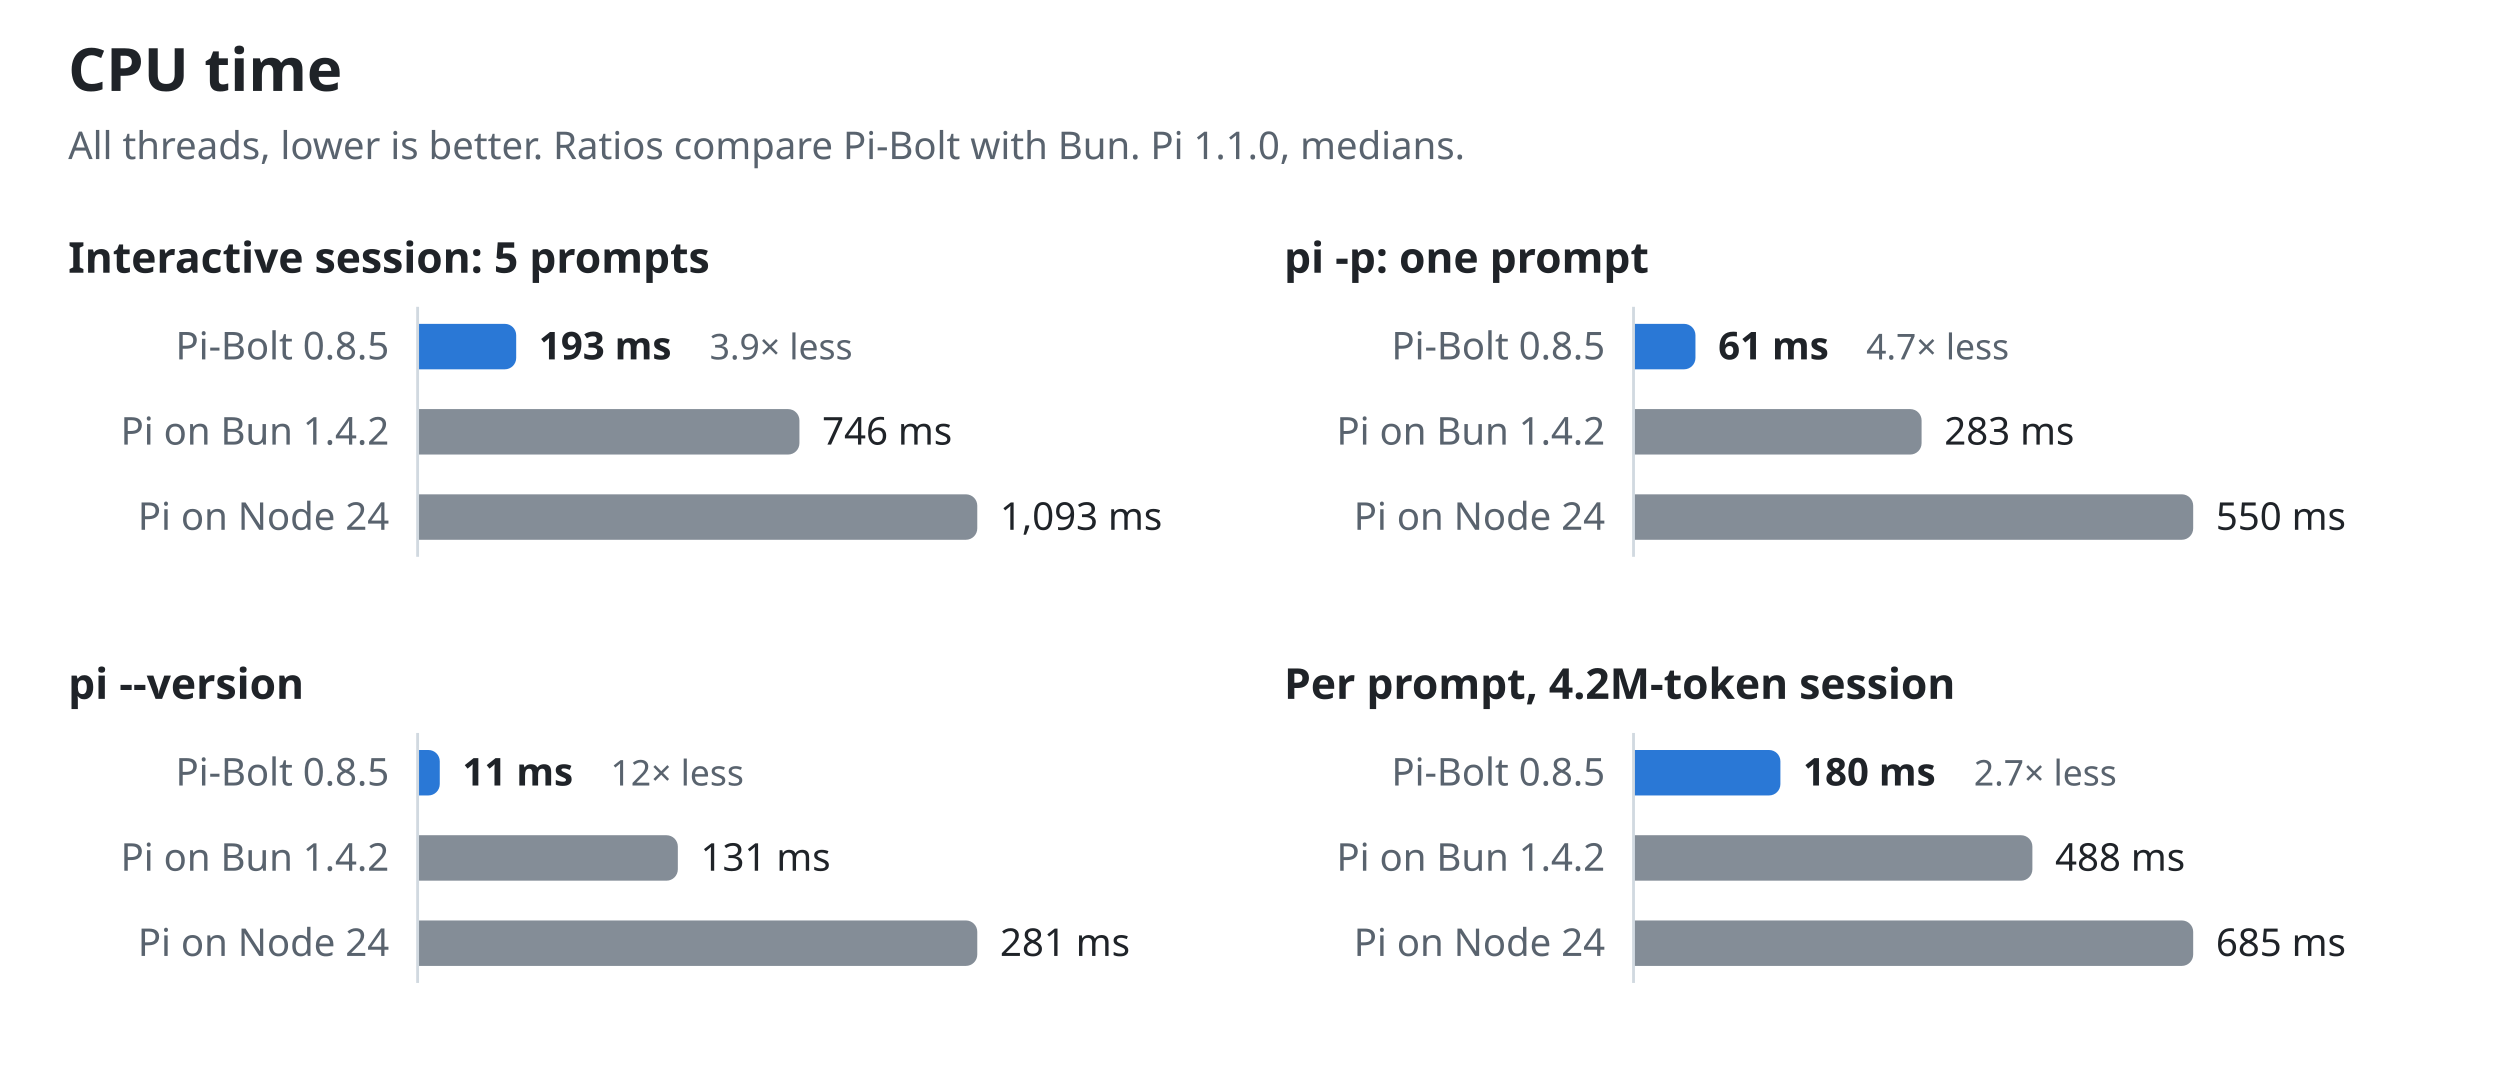
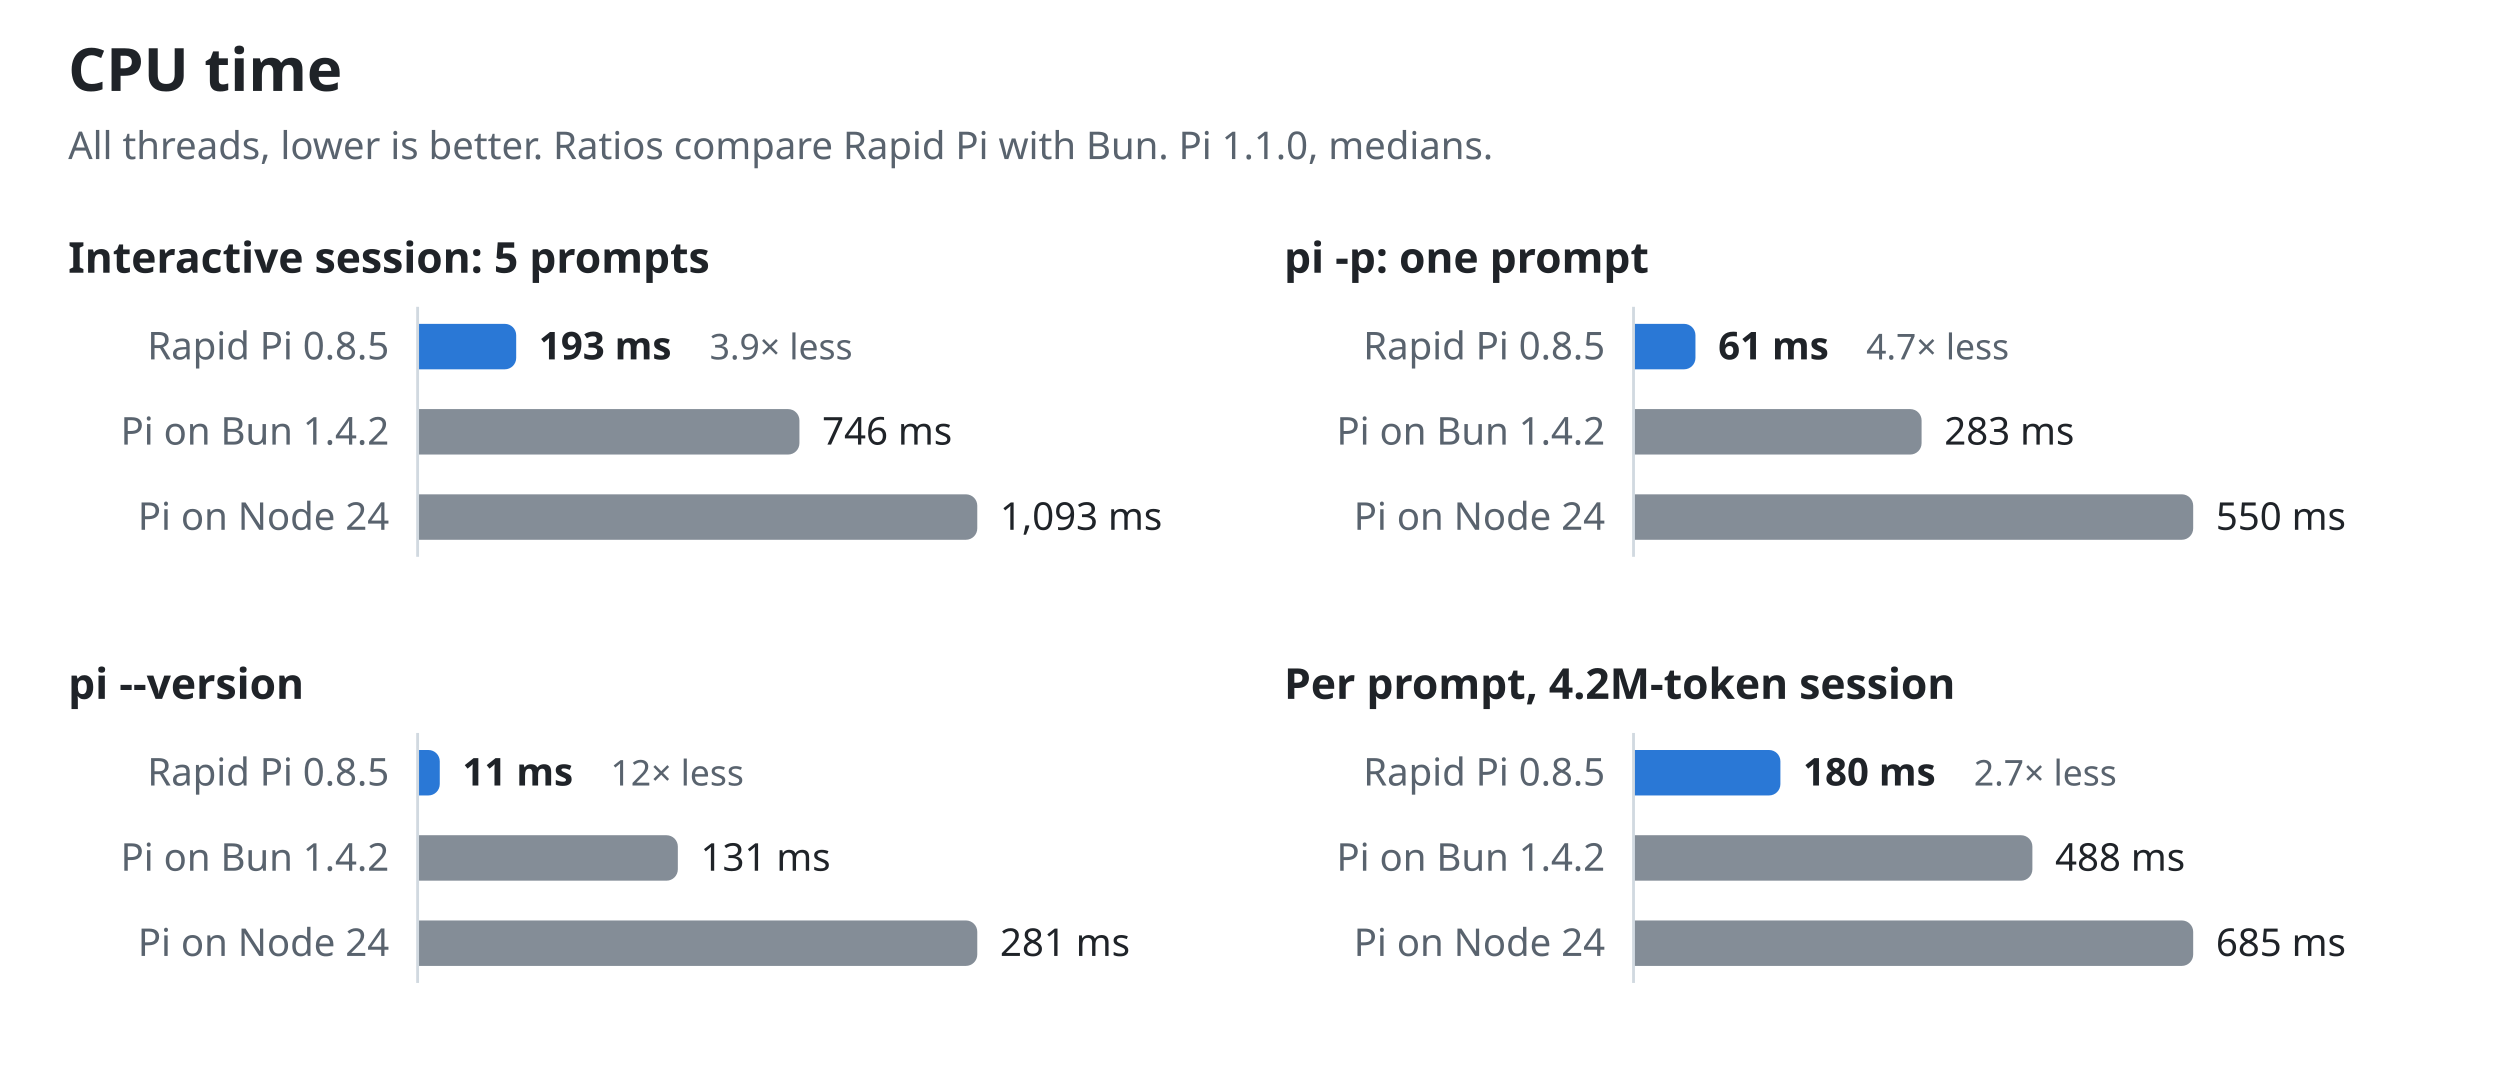
- <svg xmlns="http://www.w3.org/2000/svg" width="880" height="378" viewBox="0 0 880 378" role="img" aria-label="CPU time: All threads, lower is better. Ratios compare Pi-Bolt with Bun. Pi 1.1.0, medians.">
+ <svg xmlns="http://www.w3.org/2000/svg" width="880" height="378" viewBox="0 0 880 378" role="img" aria-label="CPU time: All threads, lower is better. Ratios compare Rapid Pi with Bun. Pi 1.1.0, medians.">
  <style>text{font-family:-apple-system, BlinkMacSystemFont, 'Segoe UI', 'Noto Sans', Helvetica, Arial, sans-serif}</style>
  <text x="24" y="32" font-size="21" font-weight="650" fill="#1f2328">CPU time</text>
-   <text x="24" y="56" font-size="13.5" fill="#59636e">All threads, lower is better. Ratios compare Pi-Bolt with Bun. Pi 1.1.0, medians.</text>
+   <text x="24" y="56" font-size="13.5" fill="#59636e">All threads, lower is better. Ratios compare Rapid Pi with Bun. Pi 1.1.0, medians.</text>
  <text x="24" y="96" font-size="15" font-weight="600" fill="#1f2328">Interactive session: 5 prompts</text>
-   <text x="137" y="126.5" font-size="13.5" text-anchor="end" fill="#59636e">Pi-Bolt 0.8.5</text>
+   <text x="137" y="126.5" font-size="13.5" text-anchor="end" fill="#59636e">Rapid Pi 0.8.5</text>
  <path d="M147,114 h30.7 a4,4 0 0 1 4,4 v8 a4,4 0 0 1 -4,4 h-30.7 z" fill="#2a78d6" />
  <text x="189.7" y="126.5" font-size="13.5" font-weight="650" fill="#1f2328">193 ms</text>
  <text x="249.8" y="126.5" font-size="12.5" fill="#59636e">3.9× less</text>
  <text x="137" y="156.5" font-size="13.5" text-anchor="end" fill="#59636e">Pi on Bun 1.4.2</text>
  <path d="M147,144 h130.4 a4,4 0 0 1 4,4 v8 a4,4 0 0 1 -4,4 h-130.4 z" fill="#848d97" />
  <text x="289.4" y="156.5" font-size="13.5" font-weight="400" fill="#1f2328">746 ms</text>
  <text x="137" y="186.5" font-size="13.5" text-anchor="end" fill="#59636e">Pi on Node 24</text>
  <path d="M147,174 h193.0 a4,4 0 0 1 4,4 v8 a4,4 0 0 1 -4,4 h-193.0 z" fill="#848d97" />
  <text x="352.0" y="186.5" font-size="13.5" font-weight="400" fill="#1f2328">1,093 ms</text>
  <line x1="147" y1="108" x2="147" y2="196" stroke="#d1d9e0" />
  <text x="452" y="96" font-size="15" font-weight="600" fill="#1f2328">pi -p: one prompt</text>
-   <text x="565" y="126.5" font-size="13.5" text-anchor="end" fill="#59636e">Pi-Bolt 0.8.5</text>
+   <text x="565" y="126.5" font-size="13.5" text-anchor="end" fill="#59636e">Rapid Pi 0.8.5</text>
  <path d="M575,114 h17.8 a4,4 0 0 1 4,4 v8 a4,4 0 0 1 -4,4 h-17.8 z" fill="#2a78d6" />
  <text x="604.8" y="126.5" font-size="13.5" font-weight="650" fill="#1f2328">61 ms</text>
  <text x="656.9" y="126.5" font-size="12.5" fill="#59636e">4.7× less</text>
  <text x="565" y="156.5" font-size="13.5" text-anchor="end" fill="#59636e">Pi on Bun 1.4.2</text>
  <path d="M575,144 h97.4 a4,4 0 0 1 4,4 v8 a4,4 0 0 1 -4,4 h-97.4 z" fill="#848d97" />
  <text x="684.4" y="156.5" font-size="13.5" font-weight="400" fill="#1f2328">283 ms</text>
  <text x="565" y="186.5" font-size="13.5" text-anchor="end" fill="#59636e">Pi on Node 24</text>
  <path d="M575,174 h193.0 a4,4 0 0 1 4,4 v8 a4,4 0 0 1 -4,4 h-193.0 z" fill="#848d97" />
  <text x="780.0" y="186.5" font-size="13.5" font-weight="400" fill="#1f2328">550 ms</text>
  <line x1="575" y1="108" x2="575" y2="196" stroke="#d1d9e0" />
  <text x="24" y="246" font-size="15" font-weight="600" fill="#1f2328">pi --version</text>
-   <text x="137" y="276.5" font-size="13.5" text-anchor="end" fill="#59636e">Pi-Bolt 0.8.5</text>
+   <text x="137" y="276.5" font-size="13.5" text-anchor="end" fill="#59636e">Rapid Pi 0.8.5</text>
  <path d="M147,264 h3.8 a4,4 0 0 1 4,4 v8 a4,4 0 0 1 -4,4 h-3.8 z" fill="#2a78d6" />
  <text x="162.8" y="276.5" font-size="13.5" font-weight="650" fill="#1f2328">11 ms</text>
  <text x="214.9" y="276.5" font-size="12.5" fill="#59636e">12× less</text>
  <text x="137" y="306.5" font-size="13.5" text-anchor="end" fill="#59636e">Pi on Bun 1.4.2</text>
  <path d="M147,294 h87.6 a4,4 0 0 1 4,4 v8 a4,4 0 0 1 -4,4 h-87.6 z" fill="#848d97" />
  <text x="246.6" y="306.5" font-size="13.5" font-weight="400" fill="#1f2328">131 ms</text>
  <text x="137" y="336.5" font-size="13.5" text-anchor="end" fill="#59636e">Pi on Node 24</text>
  <path d="M147,324 h193.0 a4,4 0 0 1 4,4 v8 a4,4 0 0 1 -4,4 h-193.0 z" fill="#848d97" />
  <text x="352.0" y="336.5" font-size="13.5" font-weight="400" fill="#1f2328">281 ms</text>
  <line x1="147" y1="258" x2="147" y2="346" stroke="#d1d9e0" />
  <text x="452" y="246" font-size="15" font-weight="600" fill="#1f2328">Per prompt, 4.2M-token session</text>
-   <text x="565" y="276.5" font-size="13.5" text-anchor="end" fill="#59636e">Pi-Bolt 0.8.5</text>
+   <text x="565" y="276.5" font-size="13.5" text-anchor="end" fill="#59636e">Rapid Pi 0.8.5</text>
  <path d="M575,264 h47.7 a4,4 0 0 1 4,4 v8 a4,4 0 0 1 -4,4 h-47.7 z" fill="#2a78d6" />
  <text x="634.7" y="276.5" font-size="13.5" font-weight="650" fill="#1f2328">180 ms</text>
  <text x="694.8" y="276.5" font-size="12.5" fill="#59636e">2.7× less</text>
  <text x="565" y="306.5" font-size="13.5" text-anchor="end" fill="#59636e">Pi on Bun 1.4.2</text>
  <path d="M575,294 h136.4 a4,4 0 0 1 4,4 v8 a4,4 0 0 1 -4,4 h-136.4 z" fill="#848d97" />
  <text x="723.4" y="306.5" font-size="13.5" font-weight="400" fill="#1f2328">488 ms</text>
  <text x="565" y="336.5" font-size="13.5" text-anchor="end" fill="#59636e">Pi on Node 24</text>
  <path d="M575,324 h193.0 a4,4 0 0 1 4,4 v8 a4,4 0 0 1 -4,4 h-193.0 z" fill="#848d97" />
  <text x="780.0" y="336.5" font-size="13.5" font-weight="400" fill="#1f2328">685 ms</text>
  <line x1="575" y1="258" x2="575" y2="346" stroke="#d1d9e0" />
</svg>
